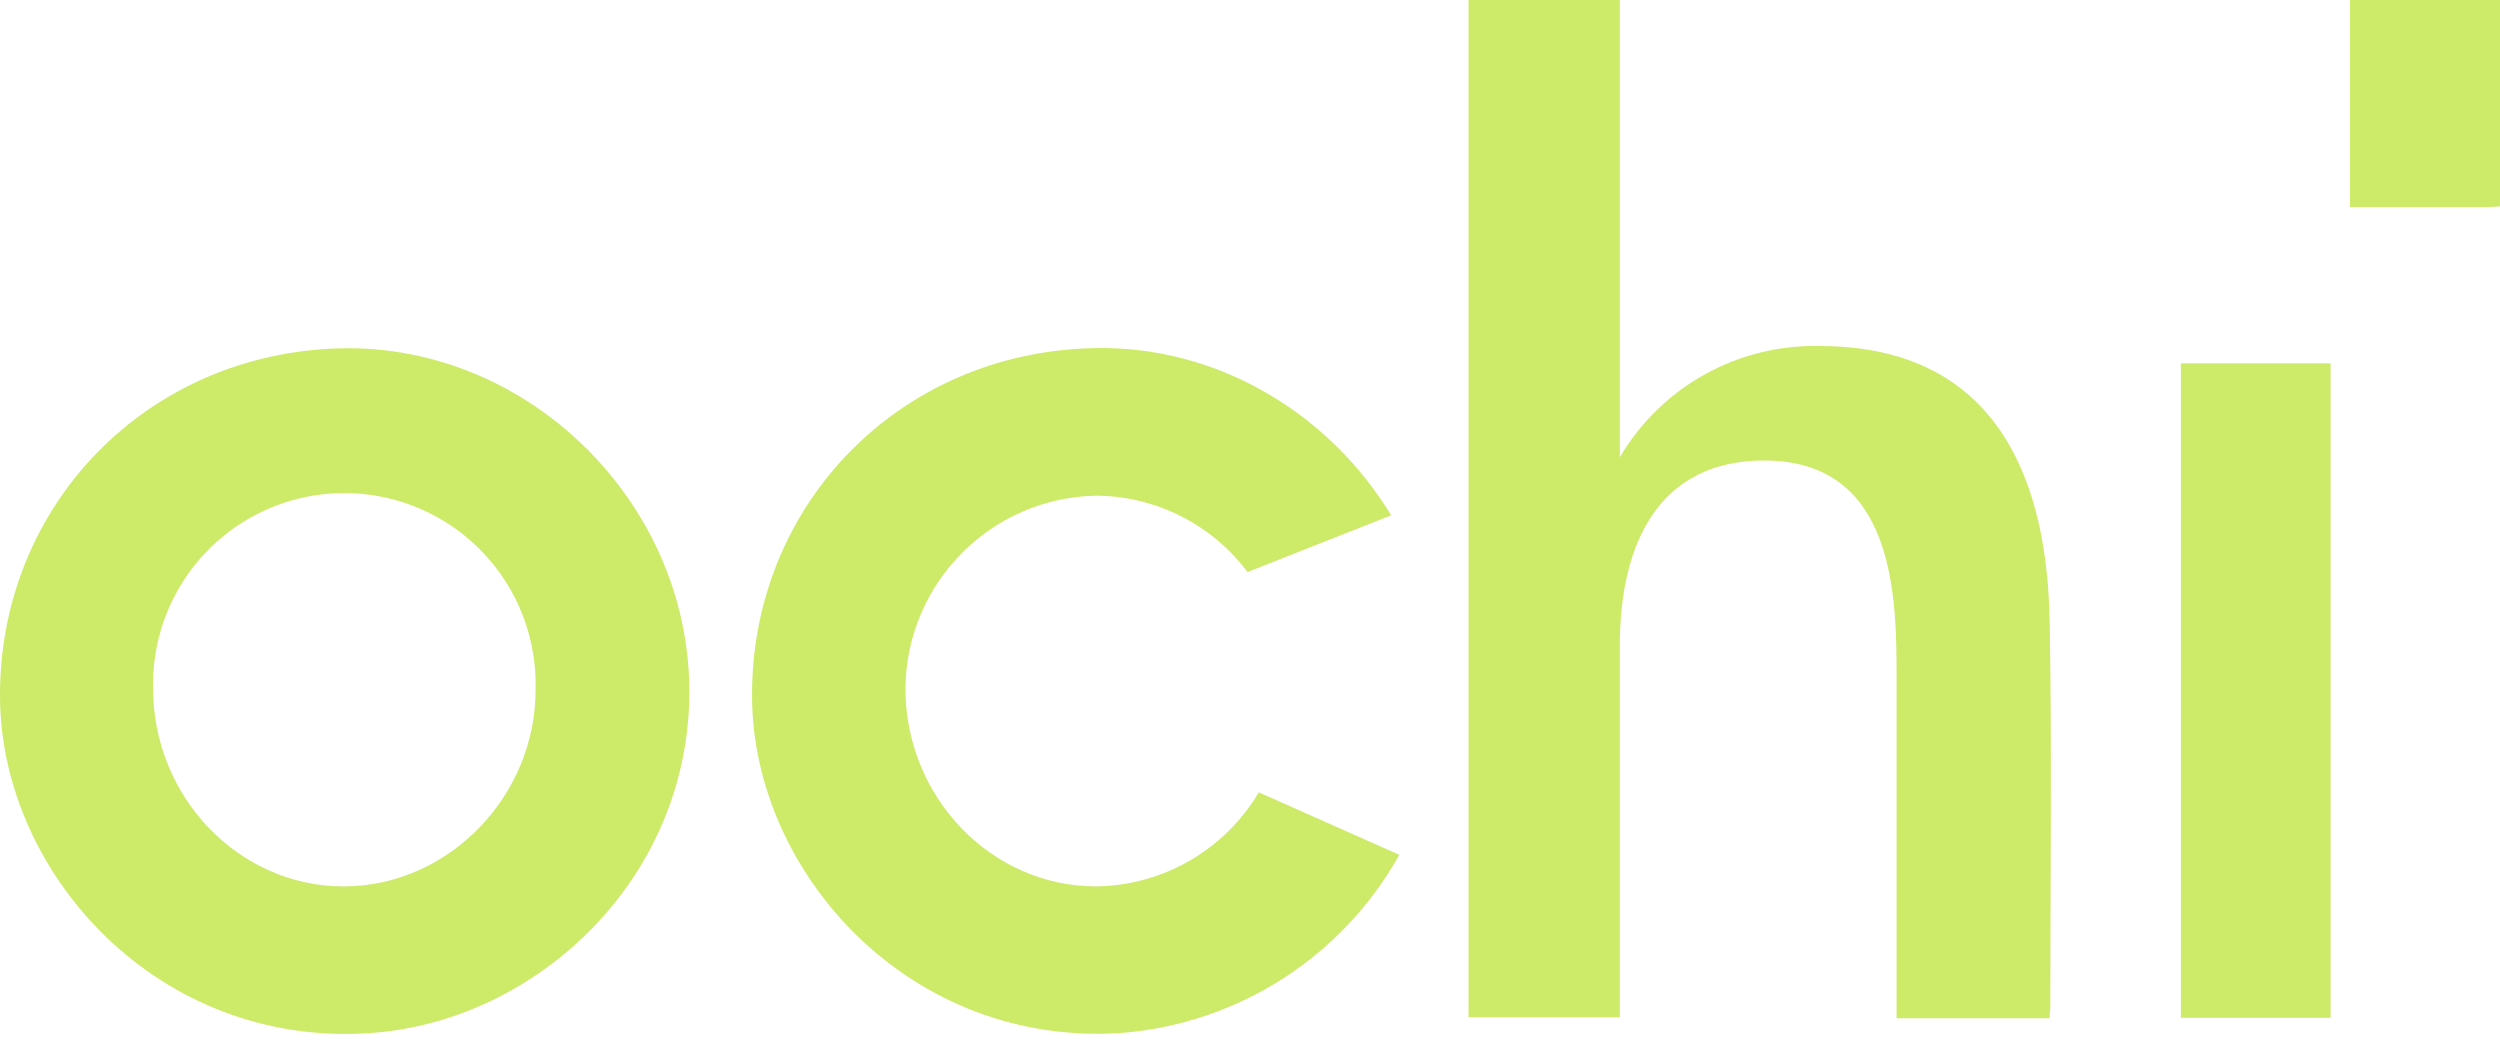
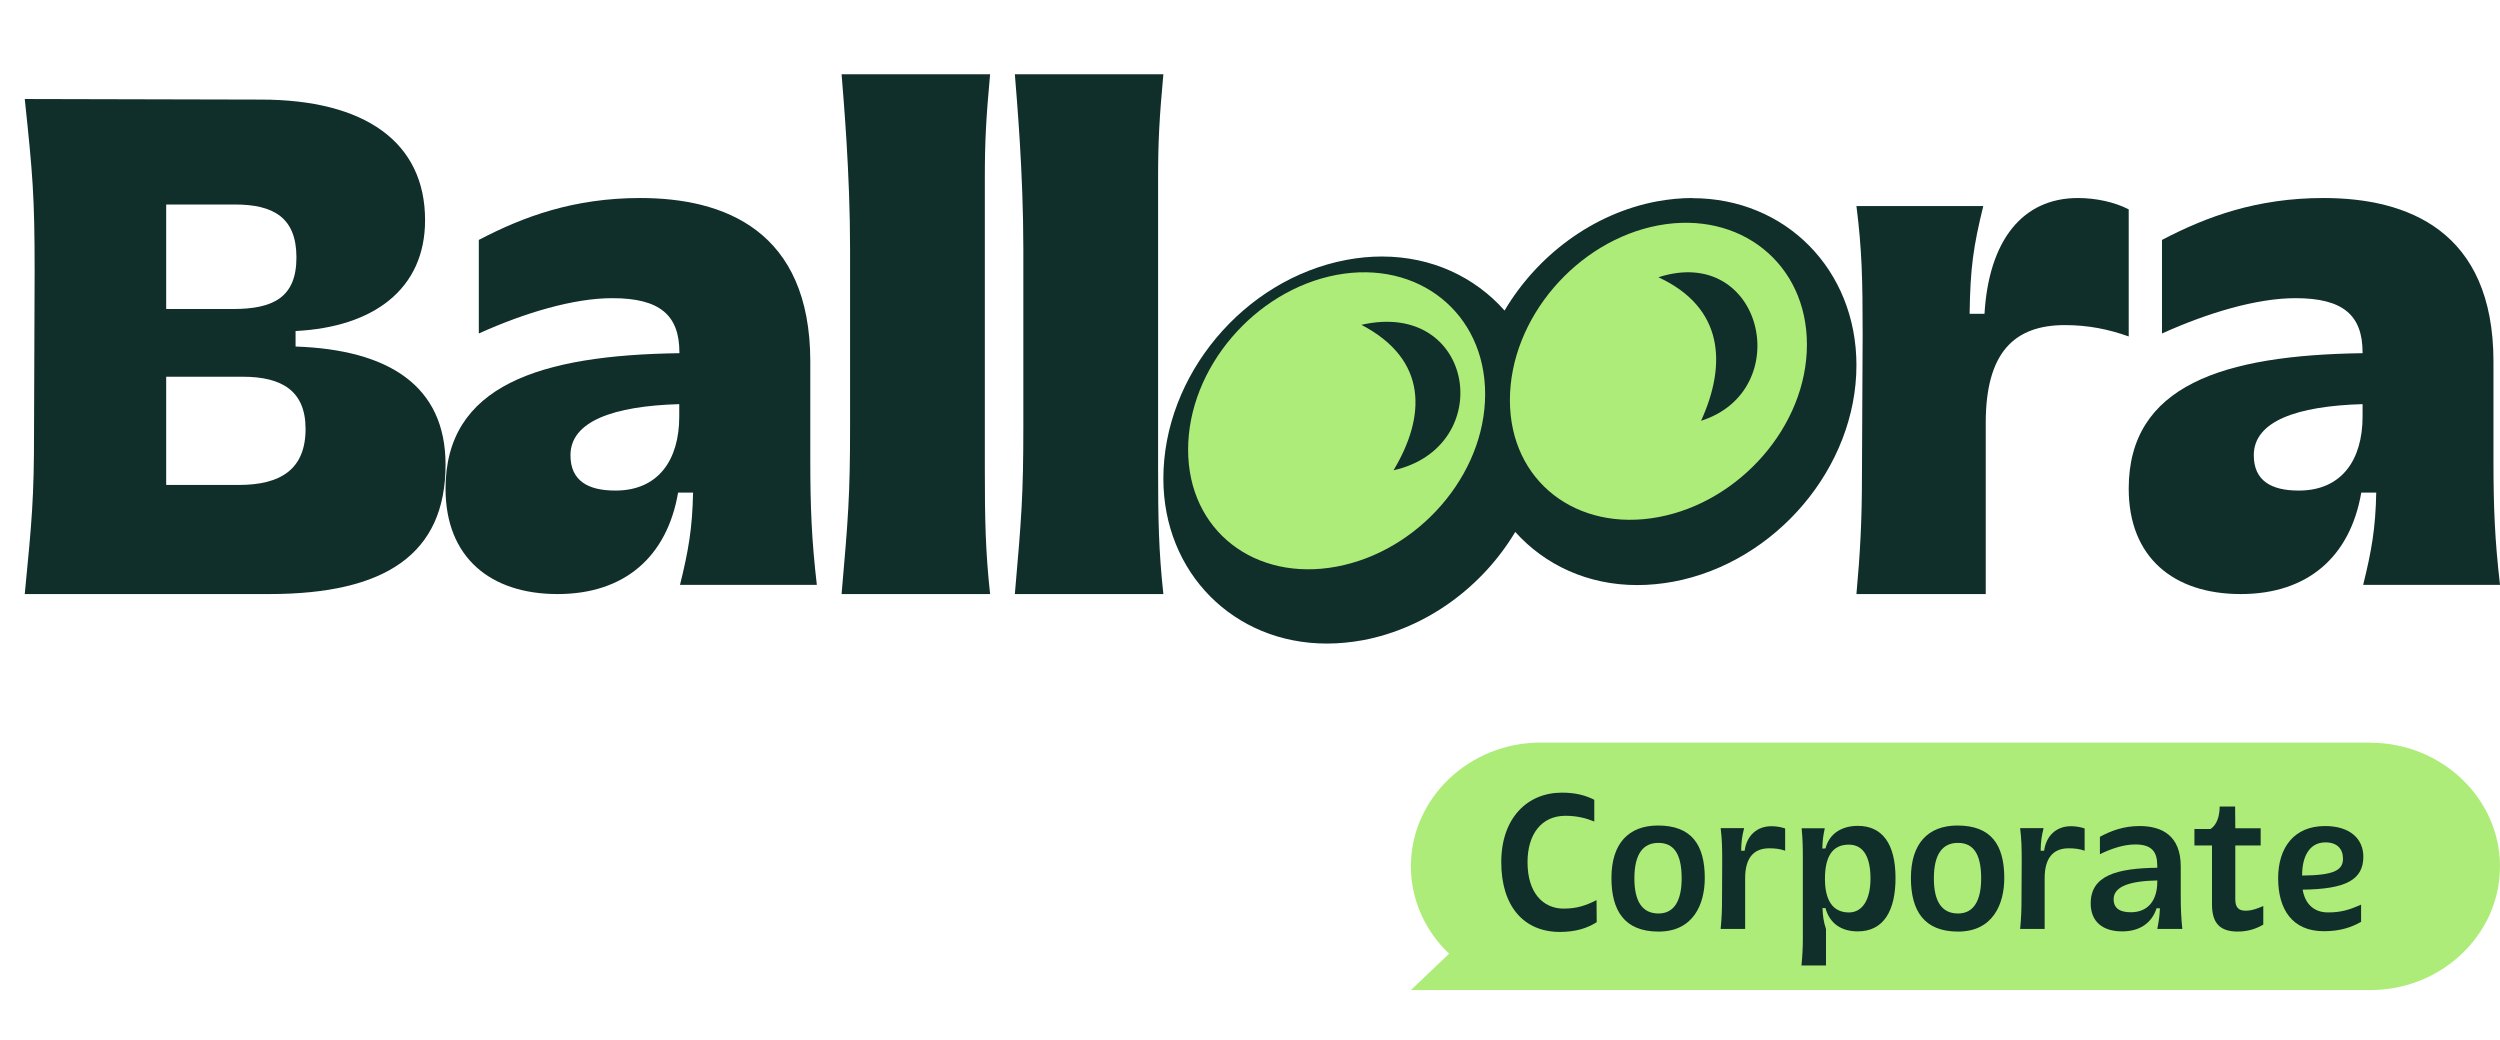
- <svg xmlns="http://www.w3.org/2000/svg" width="101" height="42" fill="none">
-   <path d="M13.802 14.071C5.933 14.243-.064 20.43.001 28.201c.057 7.125 6.421 14.147 14.99 13.532 6.773-.485 12.927-6.327 12.858-13.911-.069-7.584-6.54-13.907-14.047-13.75zm.08 21.74c-4.243 0-7.712-3.628-7.697-8.02a7.722 7.722 0 014.751-7.276 7.73 7.73 0 0110.701 7.322c.023 4.327-3.526 7.981-7.766 7.974h.012zm74.224 5.308h6.05v-26.44h-6.05v26.44zM94.941 0v8.363h5.402c.199 0 .382 0 .657-.027V0h-6.059zM44.277 35.81c-4.244 0-7.713-3.627-7.697-8.018a7.854 7.854 0 017.708-7.767 7.704 7.704 0 016.113 3.085l5.802-2.291c-2.494-4.109-7.014-6.874-12.018-6.755-7.87.172-13.867 6.358-13.802 14.129.058 7.125 6.422 14.147 14.99 13.533a14.137 14.137 0 0011.159-7.19l-5.677-2.525a7.757 7.757 0 01-6.578 3.8zM73.52 13.98a9.132 9.132 0 00-8.08 4.494V0h-6.112v41.096h6.112V26.104c0-4.33 1.7-7.5 5.834-7.5 5.325 0 5.348 5.587 5.348 8.783v13.751h6.18c0-.18.031-.317.031-.458 0-5.136.065-10.269-.023-15.405-.057-3.558-.745-11.295-9.29-11.295z" fill="#CDEA68" />
+ <svg xmlns="http://www.w3.org/2000/svg" width="101" height="42" viewBox="0 0 101 42" fill="none">
+   <path d="M95.759 30H62.241C59.358 30 57 32.248 57 34.997C57 36.372 57.591 37.623 58.542 38.53L57 40H95.759C98.642 40 101 37.752 101 35.003C101 32.254 98.642 30.006 95.759 30.006V30Z" fill="#AEEC7A" />
+   <path d="M68.371 8C67.898 8 67.418 8.048 66.933 8.137C64.344 8.626 62.099 10.327 60.784 12.546C59.585 11.192 57.843 10.363 55.827 10.363C55.353 10.363 54.874 10.41 54.395 10.5C50.25 11.281 47 15.159 47 19.336C47 23.136 49.841 26 53.605 26C54.085 26 54.576 25.952 55.067 25.863C57.656 25.373 59.901 23.691 61.216 21.49C62.409 22.82 64.139 23.637 66.144 23.637C66.623 23.637 67.114 23.59 67.605 23.5C71.75 22.719 75 18.876 75 14.754C75 10.905 72.147 8.006 68.371 8.006V8Z" fill="#102E2A" />
+   <path d="M48 18.166C48 21.455 50.711 23.507 54 22.891C57.289 22.276 60 19.204 60 15.921C60 12.638 57.289 10.49 54 11.105C50.711 11.721 48 14.859 48 18.166Z" fill="#AEEC7A" />
+   <path d="M61 16.166C61 19.455 63.711 21.507 67 20.891C70.289 20.276 73 17.204 73 13.921C73 10.638 70.289 8.49 67 9.105C63.711 9.721 61 12.859 61 16.166Z" fill="#AEEC7A" />
+   <path d="M68.723 17C69.757 14.735 69.658 12.431 67 11.201C71.22 9.841 72.583 15.771 68.723 17Z" fill="#102E2A" />
+   <path d="M56.298 19C57.603 16.826 57.702 14.533 55 13.123C59.593 12.075 60.503 18.054 56.298 19Z" fill="#102E2A" />
+   <path d="M93.006 35.352V35.373C94.257 35.359 94.657 35.177 94.657 34.692C94.657 34.299 94.425 34.032 93.948 34.032C93.294 34.032 93.006 34.615 93.006 35.352ZM93.884 37.621C92.606 37.621 92.037 36.736 92.037 35.479C92.037 34.257 92.669 33.372 93.933 33.372C94.959 33.372 95.479 33.905 95.479 34.608C95.479 35.535 94.79 35.921 93.028 35.942C93.119 36.497 93.463 36.862 94.053 36.862C94.58 36.862 94.917 36.757 95.388 36.546V37.242C95.008 37.459 94.552 37.621 93.884 37.621Z" fill="#102E2A" />
+   <path d="M89.674 32.585H90.299L90.306 33.463H91.331V34.158H90.306V36.336C90.306 36.68 90.46 36.792 90.72 36.792C90.987 36.792 91.205 36.701 91.437 36.603V37.354C91.149 37.523 90.812 37.635 90.404 37.635C89.688 37.635 89.365 37.298 89.365 36.539V34.158H88.655V33.491H89.308C89.589 33.301 89.674 32.922 89.674 32.585Z" fill="#102E2A" />
+   <path d="M85.391 36.329C85.391 36.708 85.658 36.855 86.086 36.855C86.796 36.855 87.154 36.357 87.154 35.626V35.57C86.051 35.591 85.391 35.809 85.391 36.329ZM87.154 35.057V34.973C87.154 34.418 86.936 34.116 86.269 34.116C85.82 34.116 85.342 34.264 84.836 34.509V33.807C85.286 33.561 85.805 33.372 86.438 33.372C87.372 33.372 88.102 33.786 88.102 35.001V36.181C88.102 36.687 88.116 37.038 88.165 37.53H87.154C87.21 37.249 87.252 37.003 87.259 36.694H87.126C86.929 37.298 86.438 37.628 85.735 37.628C84.942 37.628 84.464 37.228 84.464 36.497C84.464 35.38 85.496 35.078 87.154 35.057Z" fill="#102E2A" />
+   <path d="M83.664 33.379C83.861 33.379 84.065 33.414 84.219 33.47V34.369C84.029 34.299 83.819 34.271 83.58 34.271C82.934 34.271 82.604 34.678 82.604 35.479V37.53H81.613C81.655 37.102 81.669 36.778 81.669 36.294L81.677 34.805C81.677 34.229 81.669 33.913 81.613 33.456H82.561C82.477 33.793 82.449 33.997 82.442 34.369H82.583C82.667 33.751 83.088 33.379 83.664 33.379Z" fill="#102E2A" />
+   <path d="M79.084 33.351C80.439 33.351 80.973 34.131 80.973 35.472C80.973 36.533 80.509 37.636 79.105 37.636C77.721 37.636 77.201 36.779 77.201 35.472C77.201 34.082 77.889 33.351 79.084 33.351ZM79.098 34.053C78.501 34.053 78.128 34.475 78.128 35.486C78.128 36.434 78.458 36.905 79.105 36.905C79.737 36.905 80.039 36.385 80.039 35.486C80.039 34.454 79.695 34.053 79.098 34.053Z" fill="#102E2A" />
+   <path d="M74.697 36.863C75.231 36.863 75.568 36.364 75.568 35.493C75.568 34.664 75.308 34.123 74.69 34.123C74.001 34.123 73.728 34.65 73.728 35.507C73.728 36.35 74.029 36.863 74.697 36.863ZM73.749 36.687H73.629C73.643 37.017 73.671 37.228 73.77 37.53V39.005H72.779C72.821 38.597 72.835 38.239 72.835 37.888V34.671C72.835 34.236 72.829 33.906 72.786 33.463H73.721C73.657 33.758 73.629 33.962 73.622 34.285C73.664 34.278 73.706 34.278 73.749 34.278C73.917 33.632 74.458 33.365 75.055 33.365C76.045 33.365 76.579 34.088 76.579 35.472C76.579 36.778 76.109 37.628 75.055 37.628C74.409 37.628 73.924 37.326 73.749 36.687Z" fill="#102E2A" />
+   <path d="M71.565 33.379C71.761 33.379 71.965 33.414 72.12 33.47V34.369C71.93 34.299 71.719 34.271 71.48 34.271C70.834 34.271 70.504 34.678 70.504 35.479V37.53H69.514C69.556 37.102 69.57 36.778 69.57 36.294L69.577 34.805C69.577 34.229 69.57 33.913 69.514 33.456H70.462C70.378 33.793 70.35 33.997 70.343 34.369H70.483C70.567 33.751 70.989 33.379 71.565 33.379Z" fill="#102E2A" />
+   <path d="M66.984 33.351C68.34 33.351 68.873 34.131 68.873 35.472C68.873 36.533 68.41 37.636 67.005 37.636C65.621 37.636 65.102 36.779 65.102 35.472C65.102 34.082 65.79 33.351 66.984 33.351ZM66.998 34.053C66.401 34.053 66.029 34.475 66.029 35.486C66.029 36.434 66.359 36.905 67.005 36.905C67.637 36.905 67.939 36.385 67.939 35.486C67.939 34.454 67.595 34.053 66.998 34.053Z" fill="#102E2A" />
+   <path d="M64.409 33.189C64.065 33.049 63.7 32.958 63.243 32.958C62.281 32.958 61.712 33.695 61.712 34.833C61.712 36.069 62.337 36.708 63.173 36.708C63.707 36.708 64.072 36.582 64.5 36.364L64.507 37.256C64.121 37.502 63.651 37.65 63.018 37.65C61.572 37.65 60.651 36.624 60.651 34.833C60.651 33.042 61.712 32.023 63.096 32.023C63.658 32.023 64.044 32.129 64.409 32.311V33.189Z" fill="#102E2A" />
+   <path d="M10.53 4.023C14.744 4.023 17.173 5.742 17.173 8.895C17.173 11.683 15.089 13.216 11.941 13.373V14C15.702 14.128 18 15.585 18 18.768C18 22.386 15.571 24 10.875 24H1C1.292 21.003 1.375 20.121 1.375 17.415L1.399 10.957C1.399 7.902 1.321 7.043 1 4L10.53 4.023ZM6.714 8.268V12.484H9.411C11.042 12.484 11.976 12.014 11.976 10.399C11.976 8.785 11.042 8.262 9.494 8.262H6.72L6.714 8.268ZM6.714 15.22V19.592H9.649C11.333 19.592 12.345 18.965 12.345 17.328C12.345 15.789 11.387 15.22 9.81 15.22H6.714Z" fill="#102E2A" />
+   <path d="M27.448 14.24C27.448 12.73 26.656 12.046 24.737 12.046C23.182 12.046 21.21 12.63 19.344 13.473V9.693C21.157 8.743 23.188 8 25.87 8C29.238 8 32.736 9.297 32.736 14.611V18.58C32.736 20.485 32.789 21.806 33 23.628H27.472C27.812 22.254 27.971 21.352 28 19.901H27.395C26.95 22.49 25.236 24 22.525 24C19.813 24 18 22.52 18 19.742C18 15.566 21.815 14.346 27.448 14.269V14.245V14.24ZM24.866 19.819C26.603 19.819 27.442 18.574 27.442 16.829V16.327C24.784 16.404 23.047 17.017 23.047 18.391C23.047 19.424 23.757 19.819 24.86 19.819H24.866Z" fill="#102E2A" />
+   <path d="M39.787 7.202V18.897C39.787 20.971 39.81 22.246 40 24H34C34.267 20.942 34.343 20.011 34.343 17.249V10.071C34.343 6.959 34.077 3.984 34 3H40C39.84 4.754 39.787 5.685 39.787 7.196V7.202Z" fill="#102E2A" />
+   <path d="M46.787 7.202V18.897C46.787 20.971 46.81 22.246 47 24H41C41.267 20.942 41.343 20.011 41.343 17.249V10.071C41.343 6.959 41.077 3.984 41 3H47C46.84 4.754 46.787 5.685 46.787 7.196V7.202Z" fill="#102E2A" />
+   <path d="M86 8.458V13.592C85.175 13.297 84.35 13.134 83.424 13.134C81.373 13.134 80.224 14.243 80.224 17.082V24H75C75.15 22.355 75.223 21.053 75.223 19.191L75.251 13.514C75.251 11.296 75.223 10.085 75 8.325H80.124C79.722 9.971 79.6 10.814 79.572 12.677H80.174C80.347 9.73 81.696 8 83.948 8C84.673 8 85.426 8.163 86 8.458Z" fill="#102E2A" />
+   <path d="M95.448 14.24C95.448 12.73 94.656 12.046 92.737 12.046C91.182 12.046 89.21 12.63 87.344 13.473V9.693C89.157 8.743 91.188 8 93.87 8C97.238 8 100.736 9.297 100.736 14.611V18.58C100.736 20.485 100.789 21.806 101 23.628H95.472C95.812 22.254 95.971 21.352 96 19.901H95.395C94.95 22.49 93.236 24 90.525 24C87.813 24 86 22.52 86 19.742C86 15.566 89.815 14.346 95.448 14.269V14.245V14.24ZM92.872 19.819C94.609 19.819 95.448 18.574 95.448 16.829V16.327C92.79 16.404 91.053 17.017 91.053 18.391C91.053 19.424 91.763 19.819 92.866 19.819H92.872Z" fill="#102E2A" />
</svg>
